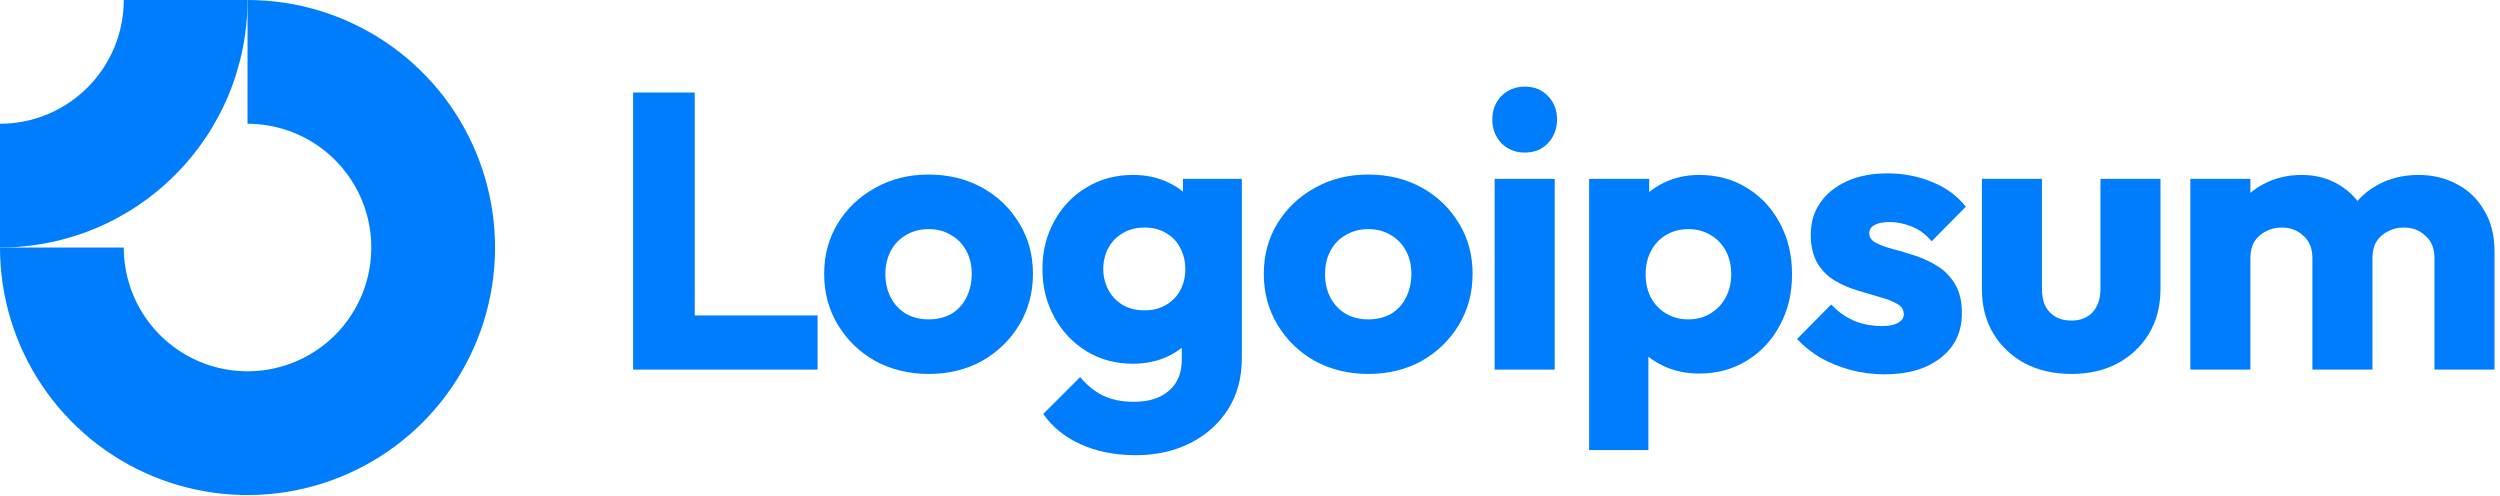
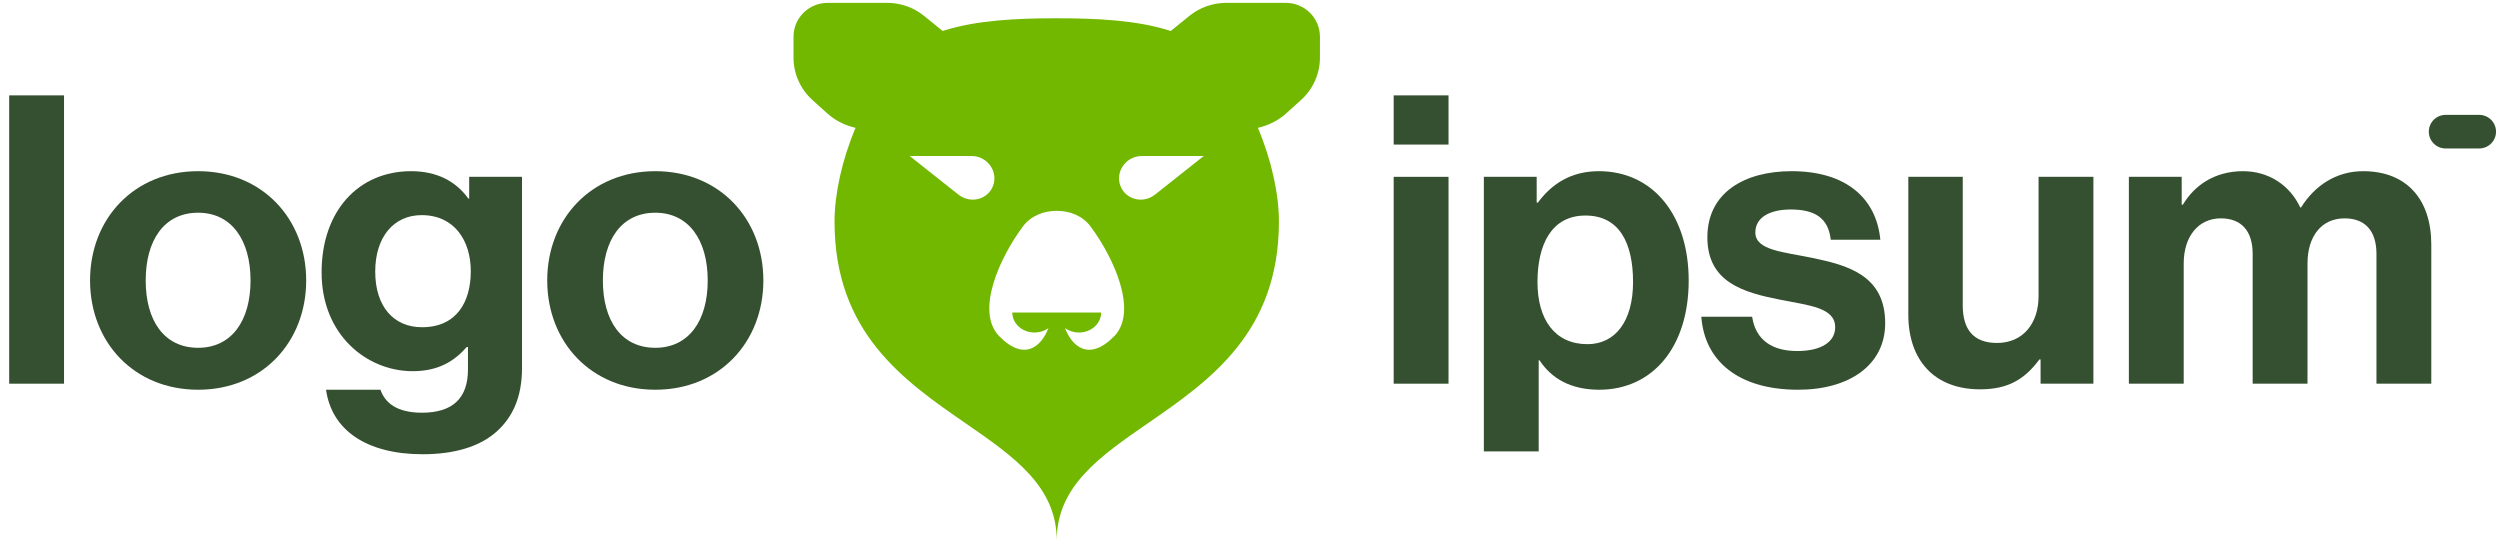
- <svg xmlns="http://www.w3.org/2000/svg" id="logo-87" width="202" height="40" viewBox="0 0 202 40" fill="none">
-   <path class="ccustom" fill-rule="evenodd" clip-rule="evenodd" d="M25.556 11.685C23.911 10.586 21.978 10 20 10V0C23.956 0 27.822 1.173 31.111 3.371C34.4 5.568 36.964 8.692 38.478 12.346C39.991 16.001 40.387 20.022 39.616 23.902C38.844 27.781 36.939 31.345 34.142 34.142C31.345 36.939 27.781 38.844 23.902 39.616C20.022 40.387 16.001 39.991 12.346 38.478C8.692 36.964 5.568 34.4 3.371 31.111C1.173 27.822 0 23.956 0 20H10C10 21.978 10.586 23.911 11.685 25.556C12.784 27.2 14.346 28.482 16.173 29.239C18 29.996 20.011 30.194 21.951 29.808C23.891 29.422 25.672 28.47 27.071 27.071C28.47 25.672 29.422 23.891 29.808 21.951C30.194 20.011 29.996 18 29.239 16.173C28.482 14.346 27.2 12.784 25.556 11.685Z" fill="#007DFC" />
-   <path class="ccustom" fill-rule="evenodd" clip-rule="evenodd" d="M10 1.47023e-06C10 1.313 9.741 2.614 9.239 3.827C8.736 5.04 8 6.142 7.071 7.071C6.142 8 5.04 8.736 3.827 9.239C2.614 9.741 1.313 10 6.15916e-06 10L5.72205e-06 20C2.626 20 5.227 19.483 7.654 18.478C10.08 17.473 12.285 15.999 14.142 14.142C15.999 12.285 17.473 10.08 18.478 7.654C19.483 5.227 20 2.626 20 -3.8147e-06L10 1.47023e-06Z" fill="#007DFC" />
-   <path class="ccustom" d="M125.619 14.453H120.767V29.865H125.619V14.453Z" fill="#007DFC" />
-   <path class="ccustom" d="M121.307 11.567C121.814 12.074 122.448 12.328 123.209 12.328C123.97 12.328 124.594 12.074 125.08 11.567C125.567 11.038 125.81 10.404 125.81 9.664C125.81 8.903 125.567 8.268 125.08 7.761C124.594 7.254 123.97 7 123.209 7C122.448 7 121.814 7.254 121.307 7.761C120.82 8.268 120.577 8.903 120.577 9.664C120.577 10.404 120.82 11.038 121.307 11.567Z" fill="#007DFC" />
-   <path class="ccustom" d="M51.156 29.865V7.476H56.135V25.488H66.061V29.865H51.156Z" fill="#007DFC" />
-   <path class="ccustom" fill-rule="evenodd" clip-rule="evenodd" d="M75.027 30.214C73.442 30.214 72.004 29.865 70.715 29.167C69.446 28.448 68.442 27.476 67.702 26.25C66.962 25.023 66.592 23.649 66.592 22.127C66.592 20.605 66.962 19.241 67.702 18.036C68.442 16.831 69.446 15.88 70.715 15.182C71.983 14.463 73.421 14.104 75.027 14.104C76.634 14.104 78.072 14.453 79.34 15.15C80.609 15.848 81.613 16.81 82.353 18.036C83.093 19.241 83.463 20.605 83.463 22.127C83.463 23.649 83.093 25.023 82.353 26.25C81.613 27.476 80.609 28.448 79.34 29.167C78.072 29.865 76.634 30.214 75.027 30.214ZM75.027 25.806C75.725 25.806 76.338 25.658 76.867 25.362C77.395 25.044 77.797 24.611 78.072 24.061C78.368 23.491 78.516 22.846 78.516 22.127C78.516 21.408 78.368 20.784 78.072 20.256C77.776 19.706 77.364 19.283 76.835 18.987C76.328 18.67 75.725 18.512 75.027 18.512C74.351 18.512 73.748 18.67 73.22 18.987C72.691 19.283 72.279 19.706 71.983 20.256C71.687 20.806 71.539 21.44 71.539 22.159C71.539 22.856 71.687 23.491 71.983 24.061C72.279 24.611 72.691 25.044 73.22 25.362C73.748 25.658 74.351 25.806 75.027 25.806Z" fill="#007DFC" />
-   <path class="ccustom" fill-rule="evenodd" clip-rule="evenodd" d="M87.306 35.89C88.595 36.482 90.086 36.778 91.777 36.778C93.426 36.778 94.896 36.45 96.185 35.795C97.475 35.14 98.49 34.231 99.23 33.068C99.969 31.905 100.34 30.531 100.34 28.945V14.453H95.583V15.488C95.229 15.19 94.827 14.94 94.378 14.738C93.553 14.336 92.612 14.135 91.555 14.135C90.139 14.135 88.881 14.474 87.781 15.15C86.682 15.806 85.815 16.715 85.181 17.877C84.547 19.019 84.23 20.309 84.23 21.746C84.23 23.163 84.547 24.453 85.181 25.615C85.815 26.778 86.682 27.698 87.781 28.374C88.881 29.051 90.139 29.389 91.555 29.389C92.591 29.389 93.532 29.188 94.378 28.787C94.787 28.592 95.157 28.363 95.487 28.099V29.072C95.487 30.15 95.139 30.985 94.441 31.577C93.764 32.169 92.824 32.465 91.619 32.465C90.646 32.465 89.811 32.296 89.113 31.958C88.437 31.62 87.824 31.123 87.274 30.467L84.293 33.448C85.033 34.505 86.037 35.319 87.306 35.89ZM94.219 24.632C93.733 24.928 93.151 25.076 92.475 25.076C91.798 25.076 91.206 24.928 90.699 24.632C90.213 24.336 89.832 23.934 89.557 23.427C89.282 22.899 89.145 22.338 89.145 21.746C89.145 21.112 89.282 20.541 89.557 20.034C89.832 19.526 90.223 19.125 90.731 18.829C91.238 18.533 91.819 18.385 92.475 18.385C93.151 18.385 93.733 18.533 94.219 18.829C94.726 19.125 95.107 19.526 95.361 20.034C95.635 20.541 95.773 21.112 95.773 21.746C95.773 22.381 95.635 22.951 95.361 23.459C95.107 23.945 94.726 24.336 94.219 24.632Z" fill="#007DFC" />
-   <path class="ccustom" fill-rule="evenodd" clip-rule="evenodd" d="M110.551 30.214C108.965 30.214 107.527 29.865 106.238 29.167C104.969 28.448 103.965 27.476 103.225 26.25C102.485 25.023 102.115 23.649 102.115 22.127C102.115 20.605 102.485 19.241 103.225 18.036C103.965 16.831 104.969 15.88 106.238 15.182C107.506 14.463 108.944 14.104 110.551 14.104C112.157 14.104 113.595 14.453 114.863 15.15C116.132 15.848 117.136 16.81 117.876 18.036C118.616 19.241 118.986 20.605 118.986 22.127C118.986 23.649 118.616 25.023 117.876 26.25C117.136 27.476 116.132 28.448 114.863 29.167C113.595 29.865 112.157 30.214 110.551 30.214ZM110.551 25.806C111.248 25.806 111.861 25.658 112.39 25.362C112.918 25.044 113.32 24.611 113.595 24.061C113.891 23.491 114.039 22.846 114.039 22.127C114.039 21.408 113.891 20.784 113.595 20.256C113.299 19.706 112.887 19.283 112.358 18.987C111.851 18.67 111.248 18.512 110.551 18.512C109.874 18.512 109.271 18.67 108.743 18.987C108.214 19.283 107.802 19.706 107.506 20.256C107.21 20.806 107.062 21.44 107.062 22.159C107.062 22.856 107.21 23.491 107.506 24.061C107.802 24.611 108.214 25.044 108.743 25.362C109.271 25.658 109.874 25.806 110.551 25.806Z" fill="#007DFC" />
-   <path class="ccustom" fill-rule="evenodd" clip-rule="evenodd" d="M137.281 30.182C136.246 30.182 135.294 29.981 134.427 29.579C133.971 29.368 133.559 29.116 133.191 28.822V36.366H128.402V14.453H133.254V15.516C133.606 15.228 133.997 14.979 134.427 14.77C135.294 14.347 136.246 14.135 137.281 14.135C138.74 14.135 140.03 14.484 141.15 15.182C142.292 15.88 143.18 16.831 143.814 18.036C144.47 19.241 144.797 20.615 144.797 22.159C144.797 23.702 144.47 25.076 143.814 26.281C143.18 27.486 142.292 28.438 141.15 29.135C140.03 29.833 138.74 30.182 137.281 30.182ZM136.394 25.806C137.091 25.806 137.694 25.647 138.201 25.33C138.73 25.013 139.142 24.579 139.438 24.03C139.734 23.48 139.882 22.856 139.882 22.159C139.882 21.44 139.734 20.806 139.438 20.256C139.142 19.706 138.73 19.283 138.201 18.987C137.694 18.67 137.102 18.512 136.425 18.512C135.749 18.512 135.146 18.67 134.618 18.987C134.11 19.283 133.709 19.706 133.413 20.256C133.117 20.806 132.969 21.44 132.969 22.159C132.969 22.856 133.106 23.48 133.381 24.03C133.677 24.579 134.089 25.013 134.618 25.33C135.146 25.647 135.738 25.806 136.394 25.806Z" fill="#007DFC" />
-   <path class="ccustom" d="M149.546 29.896C150.434 30.129 151.332 30.245 152.241 30.245C154.165 30.245 155.687 29.801 156.808 28.913C157.949 28.026 158.52 26.831 158.52 25.33C158.52 24.357 158.341 23.575 157.981 22.983C157.622 22.37 157.157 21.884 156.586 21.524C156.015 21.165 155.412 20.88 154.778 20.668C154.144 20.457 153.541 20.277 152.971 20.129C152.4 19.981 151.935 19.812 151.575 19.622C151.216 19.431 151.036 19.178 151.036 18.86C151.036 18.564 151.174 18.343 151.448 18.195C151.723 18.025 152.135 17.941 152.685 17.941C153.256 17.941 153.837 18.057 154.429 18.29C155.042 18.522 155.592 18.924 156.078 19.495L158.837 16.704C158.14 15.816 157.231 15.15 156.11 14.706C155.011 14.241 153.806 14.008 152.495 14.008C151.248 14.008 150.159 14.22 149.229 14.643C148.298 15.066 147.579 15.647 147.072 16.387C146.565 17.106 146.311 17.962 146.311 18.956C146.311 19.886 146.491 20.658 146.85 21.271C147.209 21.863 147.675 22.328 148.245 22.666C148.816 23.004 149.419 23.269 150.053 23.459C150.687 23.649 151.29 23.829 151.861 23.998C152.431 24.146 152.897 24.326 153.256 24.537C153.637 24.727 153.827 25.013 153.827 25.393C153.827 25.689 153.668 25.922 153.351 26.091C153.055 26.26 152.622 26.345 152.051 26.345C151.226 26.345 150.465 26.197 149.768 25.901C149.07 25.584 148.467 25.15 147.96 24.601L145.201 27.391C145.73 27.962 146.364 28.47 147.104 28.913C147.865 29.336 148.679 29.664 149.546 29.896Z" fill="#007DFC" />
-   <path class="ccustom" d="M167.368 30.214C165.952 30.214 164.694 29.928 163.595 29.357C162.516 28.765 161.671 27.962 161.058 26.947C160.444 25.911 160.138 24.727 160.138 23.395V14.453H164.99V23.332C164.99 23.86 165.074 24.315 165.244 24.696C165.434 25.076 165.709 25.372 166.068 25.584C166.428 25.795 166.861 25.901 167.368 25.901C168.087 25.901 168.658 25.679 169.081 25.235C169.504 24.77 169.715 24.135 169.715 23.332V14.453H174.567V23.364C174.567 24.717 174.261 25.911 173.647 26.947C173.034 27.962 172.189 28.765 171.11 29.357C170.032 29.928 168.785 30.214 167.368 30.214Z" fill="#007DFC" />
-   <path class="ccustom" d="M181.831 14.453H176.979V29.865H181.831V20.858C181.831 20.33 181.937 19.886 182.148 19.526C182.381 19.167 182.688 18.892 183.068 18.702C183.449 18.491 183.882 18.385 184.368 18.385C185.066 18.385 185.647 18.607 186.112 19.051C186.599 19.474 186.842 20.076 186.842 20.858V29.865H191.694V20.858C191.694 20.33 191.8 19.886 192.011 19.526C192.244 19.167 192.55 18.892 192.931 18.702C193.311 18.491 193.745 18.385 194.231 18.385C194.929 18.385 195.51 18.607 195.975 19.051C196.461 19.474 196.704 20.076 196.704 20.858V29.865H201.557V20.319C201.557 19.03 201.282 17.93 200.732 17.021C200.203 16.091 199.474 15.383 198.544 14.896C197.635 14.389 196.588 14.135 195.404 14.135C194.199 14.135 193.11 14.4 192.138 14.928C191.506 15.265 190.954 15.7 190.481 16.232C190.04 15.675 189.504 15.219 188.871 14.865C188.026 14.379 187.064 14.135 185.986 14.135C184.844 14.135 183.819 14.379 182.91 14.865C182.514 15.067 182.155 15.309 181.831 15.592V14.453Z" fill="#007DFC" />
+ <svg xmlns="http://www.w3.org/2000/svg" id="logo-75" width="186" height="41" viewBox="0 0 186 41" fill="none">
+   <path class="ccustom" fill-rule="evenodd" clip-rule="evenodd" d="M59.037 2.729C59.037 1.339 60.176 0.213 61.581 0.213H66.011C67.011 0.213 67.98 0.556 68.753 1.183L70.1 2.276L70.134 2.306C70.165 2.296 70.196 2.286 70.228 2.276C72.659 1.506 75.609 1.359 78.621 1.359C81.632 1.359 84.582 1.506 87.013 2.276C87.045 2.286 87.076 2.296 87.107 2.306L87.141 2.276L88.488 1.183C89.261 0.556 90.23 0.213 91.23 0.213H95.66C97.065 0.213 98.204 1.339 98.204 2.729V4.284C98.204 5.487 97.691 6.635 96.792 7.445L95.705 8.425C95.174 8.904 94.537 9.252 93.845 9.442L93.588 9.512C94.595 11.89 95.152 14.432 95.152 16.488C95.152 24.759 89.978 28.332 85.419 31.479C81.829 33.958 78.621 36.173 78.621 40.213C78.621 36.173 75.412 33.958 71.822 31.479C67.263 28.332 62.089 24.759 62.089 16.488C62.089 14.432 62.646 11.89 63.653 9.512L63.396 9.442C62.704 9.252 62.067 8.904 61.536 8.425L60.449 7.445C59.55 6.635 59.037 5.487 59.037 4.284V2.729ZM81.927 23.25C81.927 23.645 81.753 24.024 81.443 24.304C81.133 24.583 80.712 24.74 80.274 24.74C79.895 24.74 79.53 24.623 79.238 24.411C79.735 25.728 81.008 26.976 82.944 24.969C84.653 23.105 82.868 19.172 81.129 16.838C80.549 16.06 79.597 15.686 78.621 15.686C77.644 15.686 76.692 16.06 76.112 16.838C74.373 19.172 72.588 23.105 74.297 24.969C76.233 26.976 77.506 25.728 78.003 24.411C77.711 24.623 77.346 24.74 76.967 24.74C76.529 24.74 76.108 24.583 75.798 24.304C75.488 24.024 75.314 23.645 75.314 23.25H81.927ZM72.29 11.608H67.684L71.314 14.483C72.113 15.115 73.28 14.913 73.774 14.057C74.398 12.975 73.569 11.608 72.29 11.608ZM84.951 11.608H89.557L85.927 14.483C85.128 15.115 83.961 14.913 83.467 14.057C82.843 12.975 83.672 11.608 84.951 11.608Z" fill="#72B800" />
+   <path class="ccustom" d="M103.69 28.546H107.77V13.156H103.69V28.546ZM103.69 10.756H107.77V7.096H103.69V10.756Z" fill="#355030" />
+   <path class="ccustom" d="M110.399 33.586H114.479V26.806H114.539C115.409 28.126 116.819 28.996 118.979 28.996C122.939 28.996 125.639 25.846 125.639 20.866C125.639 16.066 123.029 12.736 118.949 12.736C116.849 12.736 115.409 13.726 114.419 15.076H114.329V13.156H110.399V33.586ZM118.109 25.606C115.679 25.606 114.389 23.776 114.389 20.986C114.389 18.226 115.409 16.036 117.959 16.036C120.479 16.036 121.499 18.076 121.499 20.986C121.499 23.896 120.179 25.606 118.109 25.606Z" fill="#355030" />
+   <path class="ccustom" d="M133.778 28.996C137.618 28.996 140.258 27.136 140.258 24.046C140.258 20.446 137.408 19.726 134.828 19.186C132.638 18.736 130.598 18.616 130.598 17.296C130.598 16.186 131.648 15.586 133.238 15.586C134.978 15.586 136.028 16.186 136.208 17.836H139.898C139.598 14.746 137.348 12.736 133.298 12.736C129.788 12.736 127.028 14.326 127.028 17.656C127.028 21.016 129.728 21.766 132.488 22.306C134.588 22.726 136.538 22.876 136.538 24.346C136.538 25.426 135.518 26.116 133.718 26.116C131.888 26.116 130.628 25.336 130.358 23.566H126.578C126.818 26.836 129.308 28.996 133.778 28.996Z" fill="#355030" />
+   <path class="ccustom" d="M155.749 28.546V13.156H151.669V22.036C151.669 24.076 150.499 25.516 148.579 25.516C146.839 25.516 146.029 24.526 146.029 22.726V13.156H141.979V23.416C141.979 26.776 143.899 28.966 147.319 28.966C149.479 28.966 150.679 28.156 151.729 26.746H151.819V28.546H155.749Z" fill="#355030" />
+   <path class="ccustom" d="M158.388 28.546H162.468V19.606C162.468 17.566 163.578 16.246 165.228 16.246C166.728 16.246 167.598 17.146 167.598 18.886V28.546H171.678V19.606C171.678 17.566 172.728 16.246 174.438 16.246C175.938 16.246 176.808 17.146 176.808 18.886V28.546H180.888V18.196C180.888 14.836 179.058 12.736 175.818 12.736C173.868 12.736 172.248 13.756 171.198 15.436H171.138C170.388 13.816 168.828 12.736 166.878 12.736C164.748 12.736 163.248 13.816 162.408 15.226H162.318V13.156H158.388V28.546Z" fill="#355030" />
+   <path class="ccustom" d="M0.684 28.546H4.764V7.096H0.684V28.546Z" fill="#355030" />
+   <path class="ccustom" d="M14.74 28.996C19.51 28.996 22.78 25.456 22.78 20.866C22.78 16.276 19.51 12.736 14.74 12.736C9.97 12.736 6.7 16.276 6.7 20.866C6.7 25.456 9.97 28.996 14.74 28.996ZM14.74 25.876C12.22 25.876 10.84 23.866 10.84 20.866C10.84 17.866 12.22 15.826 14.74 15.826C17.23 15.826 18.64 17.866 18.64 20.866C18.64 23.866 17.23 25.876 14.74 25.876Z" fill="#355030" />
+   <path class="ccustom" d="M31.457 33.796C33.737 33.796 35.717 33.256 37.007 32.056C38.147 31.006 38.837 29.536 38.837 27.376V13.156H34.907V14.776H34.847C33.917 13.486 32.507 12.736 30.587 12.736C26.687 12.736 23.927 15.676 23.927 20.266C23.927 24.916 27.287 27.616 30.707 27.616C32.657 27.616 33.827 26.836 34.727 25.816H34.817V27.496C34.817 29.596 33.707 30.706 31.397 30.706C29.507 30.706 28.637 29.956 28.307 28.996H24.257C24.677 31.996 27.257 33.796 31.457 33.796ZM31.397 24.346C29.297 24.346 27.917 22.816 27.917 20.206C27.917 17.626 29.297 16.006 31.367 16.006C33.827 16.006 35.027 17.926 35.027 20.176C35.027 22.456 33.977 24.346 31.397 24.346Z" fill="#355030" />
+   <path class="ccustom" d="M48.754 28.996C53.524 28.996 56.794 25.456 56.794 20.866C56.794 16.276 53.524 12.736 48.754 12.736C43.984 12.736 40.714 16.276 40.714 20.866C40.714 25.456 43.984 28.996 48.754 28.996ZM48.754 25.876C46.234 25.876 44.854 23.866 44.854 20.866C44.854 17.866 46.234 15.826 48.754 15.826C51.244 15.826 52.654 17.866 52.654 20.866C52.654 23.866 51.244 25.876 48.754 25.876Z" fill="#355030" />
+   <path class="ccustom" d="M180.704 9.796C180.704 9.106 181.263 8.546 181.954 8.546H184.454C185.144 8.546 185.704 9.106 185.704 9.796C185.704 10.487 185.144 11.046 184.454 11.046H181.954C181.263 11.046 180.704 10.487 180.704 9.796Z" fill="#355030" />
</svg>
